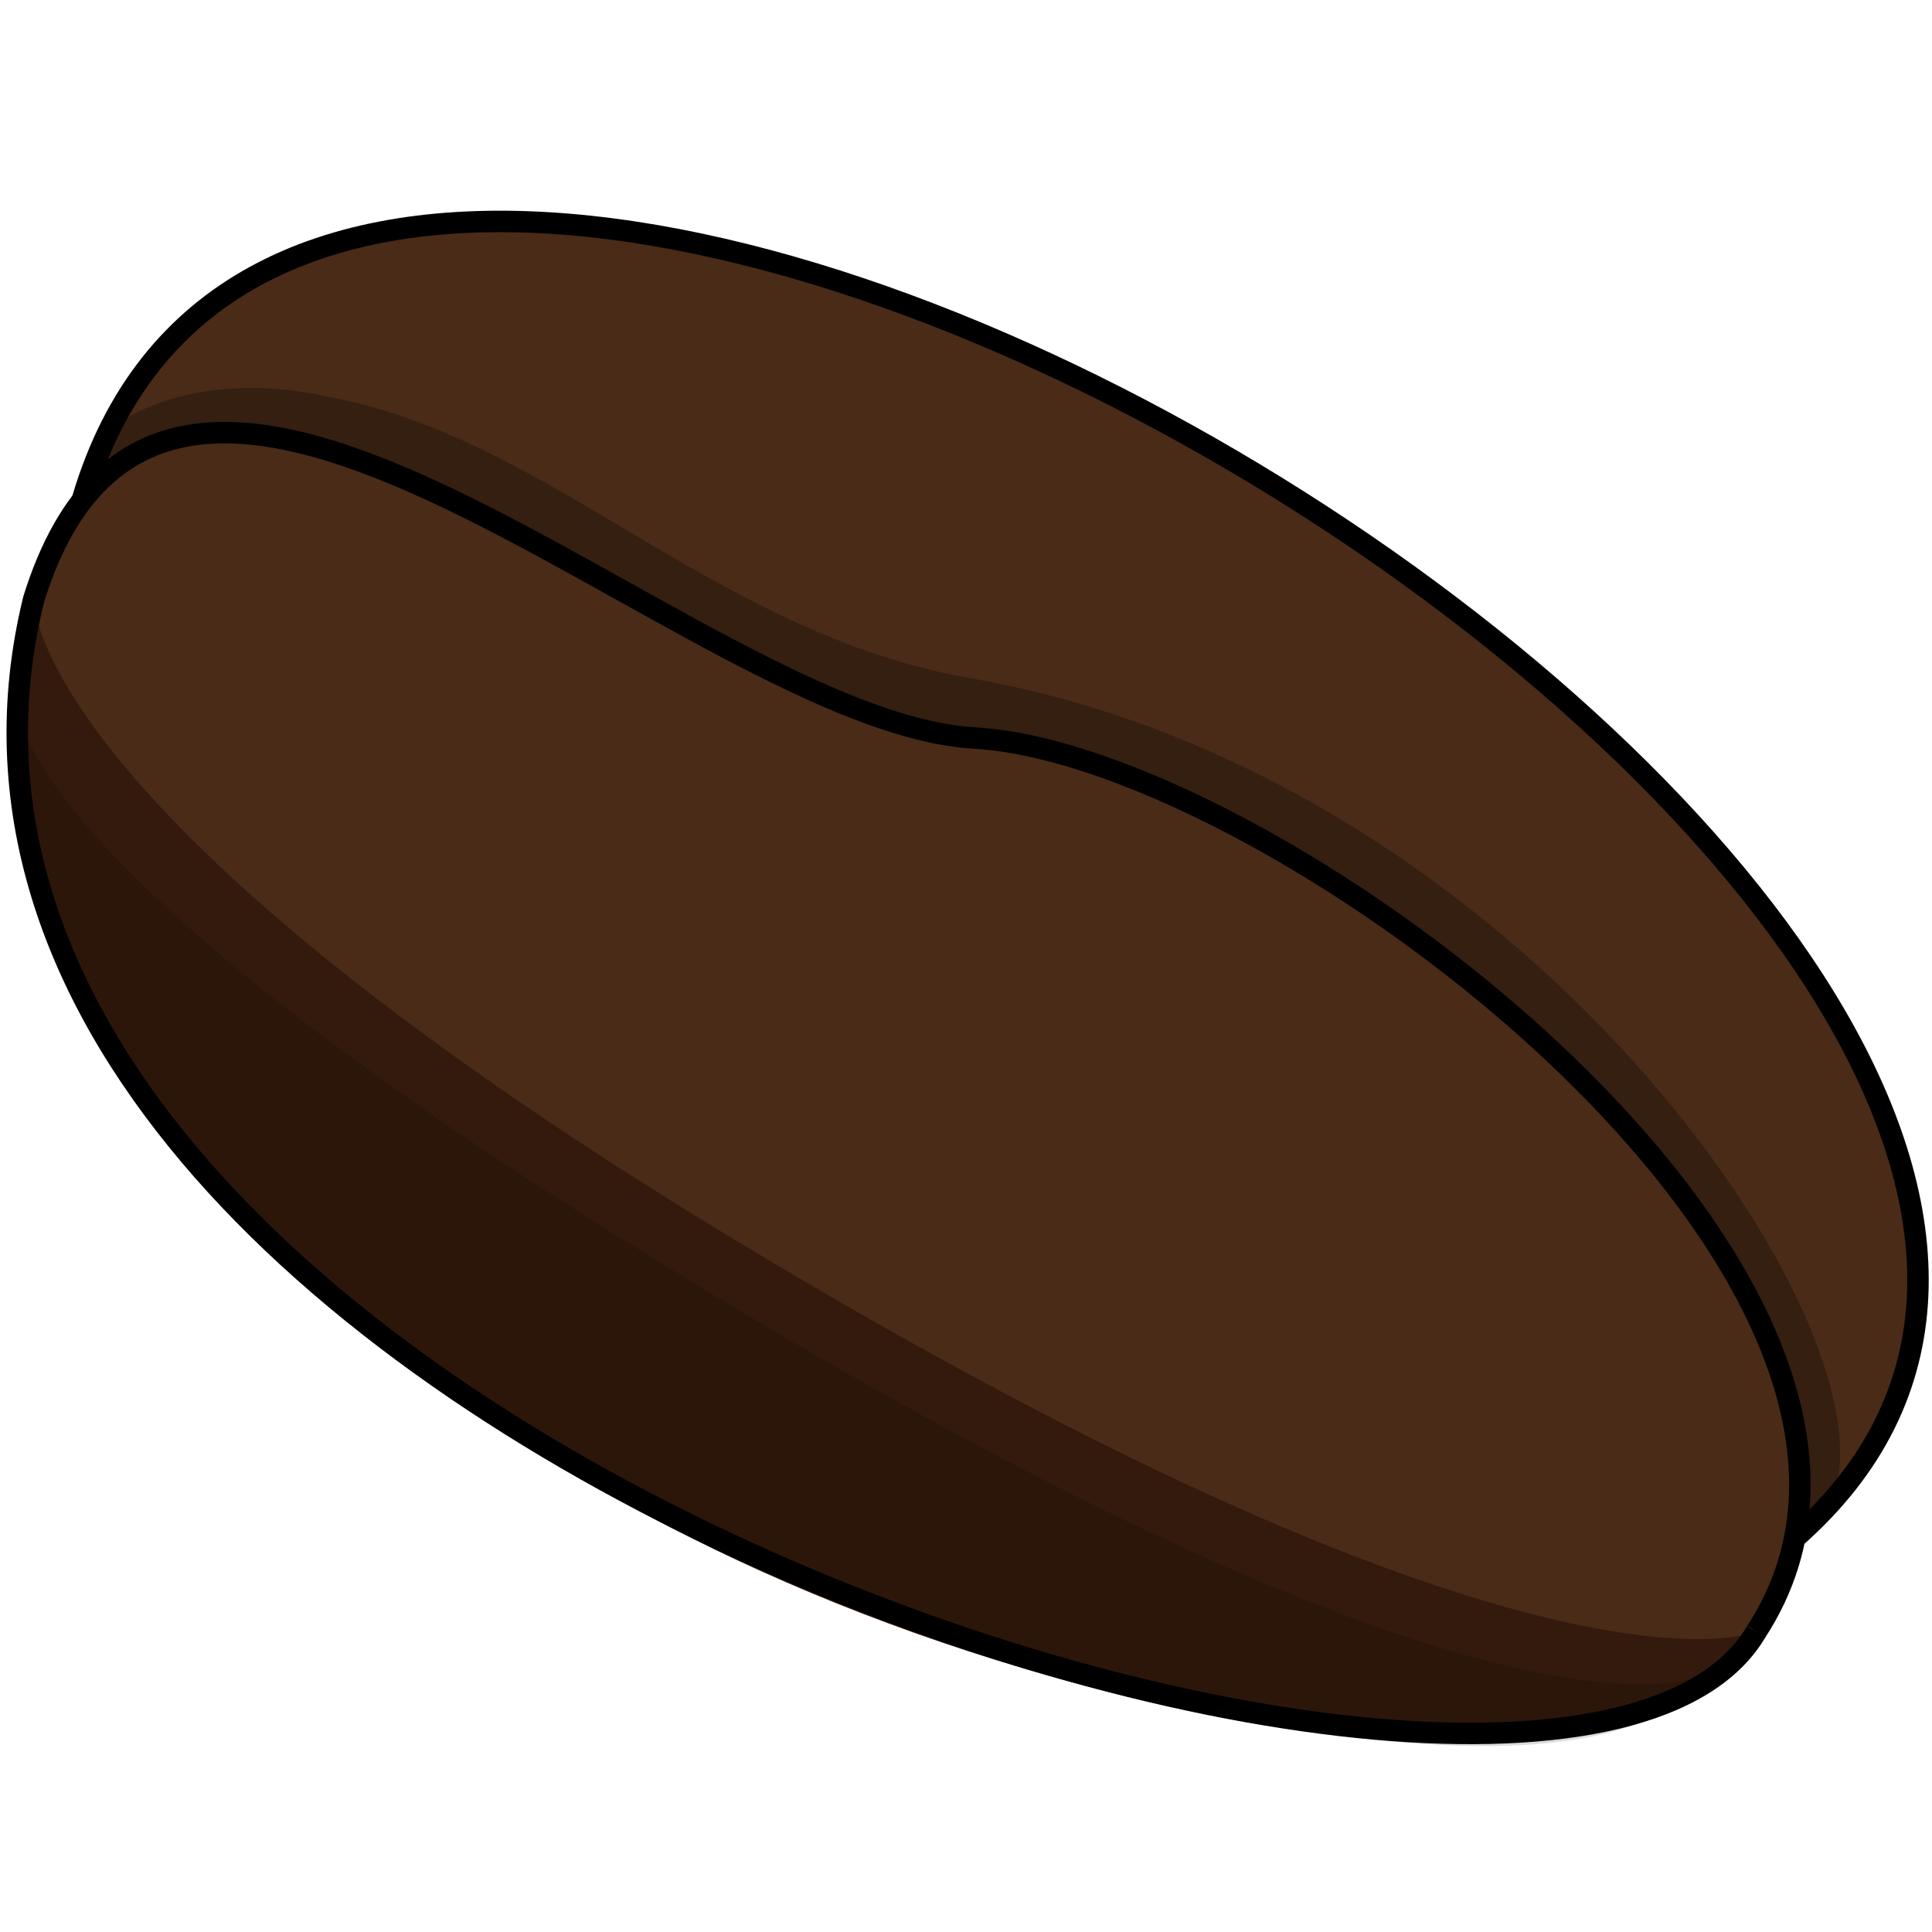
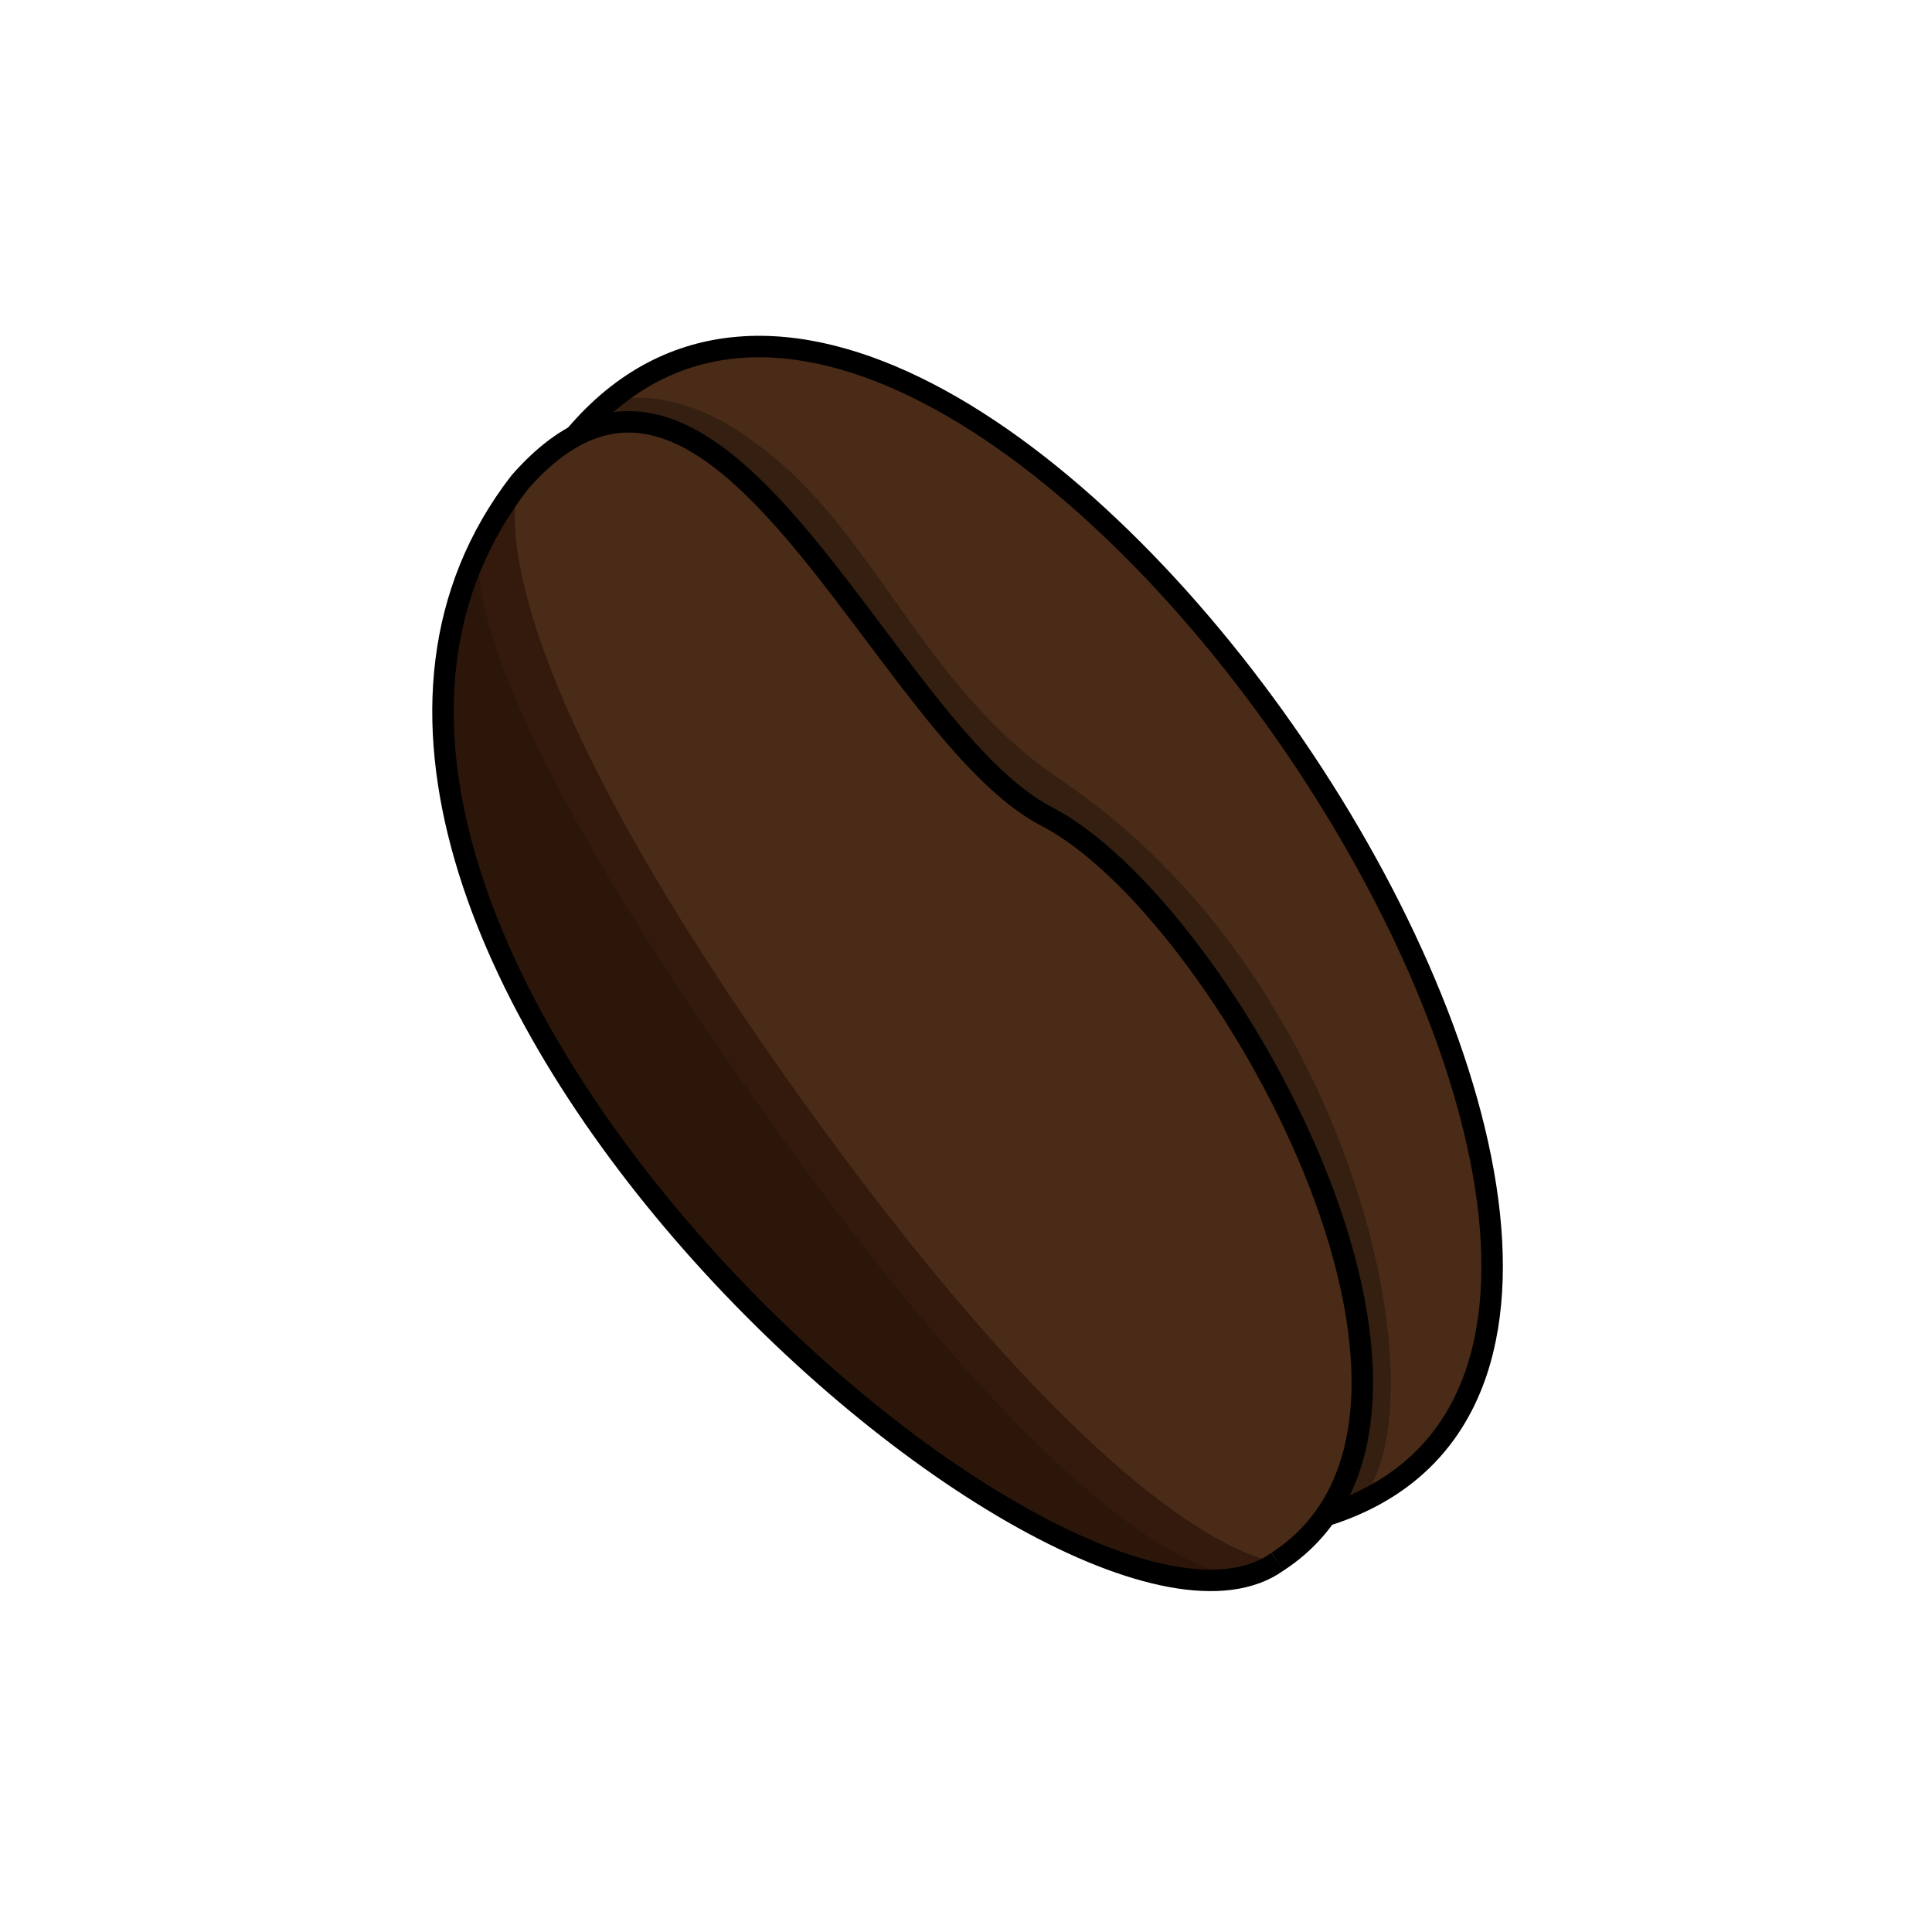
<svg xmlns="http://www.w3.org/2000/svg" id="Layer_1" data-name="Layer 1" viewBox="0 0 1080 1080">
  <defs>
    <style>.cls-1{fill:#492b17;}.cls-2{opacity:0.29;}.cls-3{fill:#331a0c;}.cls-4{fill:none;stroke:#000;stroke-miterlimit:10;stroke-width:12px;}.cls-5{opacity:0.14;}</style>
  </defs>
-   <path class="cls-1" d="M1002.83,860.15l-10.72,40.64s-2.86,49.48-119.79,17.36-211.44-76.74-211.44-76.74S505.07,769.84,443.78,731,312.69,659.64,271.64,617.53c0,0-250.21-142.19-253-282,0,0,2.75-21.53,27.53-56.62s49.94-32.55,84.21-36.92,127.29,39.24,156.46,54.95,198,118.72,244.1,114.16c123.78-12.23,318,158.58,387.55,229.63C1019.85,744.27,1002.83,860.15,1002.83,860.15Z" />
-   <path class="cls-1" d="M1004.35,853.38,1024,838.86s91.42-65.92,18.76-239.7c0,0-76.3-126.81-140.79-183.14S752.36,292.38,688.84,257.29s-128.33-72.26-185-88c0,0-204.31-102.95-377.94-4.61,0,0-40.59,26.94-59.47,65.54s-.1,19.33,12.52,51.49,95.56,92.8,123.35,110.84S401.52,509.15,419.67,551.78C468.4,666.22,711.52,754.57,807.22,781.4,946.75,820.52,1004.35,853.38,1004.35,853.38Z" />
-   <path class="cls-2" d="M1024,838.86l-21.21,21.29s27.73-85.59-81.26-211.93c0,0-166.58-198.17-384.67-236.86-61.72,5.47-306.49-169.23-384-169.4,0,0-74.24-16.12-106.73,36.9.87-2.86,13.93-38.21,13.93-38.21,51.23-37.71,121.17-19.19,121.17-19.19C307.18,243.45,398,354,543,379.25,849.74,432.77,1063.17,744,1024,838.86Z" />
-   <path class="cls-3" d="M981.72,912.17S868.18,961.55,450.77,716.92c-437.44-256.36-431.92-382-431.92-382S-9.59,467.88,62,585c42.18,69,208.16,278.09,579,366C925.75,1018.58,981.72,912.17,981.72,912.17Z" />
-   <path class="cls-4" d="M18.85,334.91C-94.2,794.55,870,1101.51,981.72,912.17" />
-   <path class="cls-4" d="M18.67,335.48c75.81-245.27,367.09,67.81,526.12,77.08,169.07,9.86,562.82,306.5,436.93,499.61" />
-   <path class="cls-4" d="M46.2,278.86c140.6-475.11,1320.5,263.73,956.63,581.29" />
-   <path class="cls-5" d="M952.46,936s-97,55.75-514.43-188.88C.6,490.78,10.08,394.1,10.08,394.1s-22.9,71.87,48.68,189c42.18,69,208.16,278.09,579,366C922.52,1016.67,952.46,936,952.46,936Z" />
+   <path class="cls-1" d="M740.61,847.36l-17.24,21.55s-14.88,29-76.43-21.52A958.52,958.52,0,0,1,540.61,744.94s-74.35-84.52-100.75-124.19-59.6-77.79-73-114c0,0-112.15-152.09-76.59-236.82,0,0,7.38-12.19,31.58-26.66s38.59-6.24,60.3.27S448,301,461.32,318.23s87.1,124.07,116,133.63c77.45,25.66,148.45,180,171.21,241.22C781.65,782.3,740.61,847.36,740.61,847.36Z" />
+   <path class="cls-1" d="M743.33,843.7,759,840.23s72.34-15.22,75-139c0,0-12-96.5-35.66-147.52s-56.81-114.14-85.55-152.15S655.12,324,625.35,299.42c0,0-95.08-116.3-225.33-103.53,0,0-31.5,5.36-53.09,23.51s-5.21,11.57-6.2,34.25,32.59,81.21,44.45,99.45,88.38,123.16,87.92,153.6c-1.25,81.72,121,199.59,171.21,241.22C717.54,808.61,743.33,843.7,743.33,843.7Z" />
+   <path class="cls-2" d="M759,840.23l-18.39,7.13s39.4-44,7.69-148.93c0,0-47.12-163.43-167.56-244.8-38.46-13.18-138.69-183.34-185.09-204.1,0,0-40.22-29.47-73.8-6.29,1.28-1.49,18.52-19.24,18.52-19.24,40.74-9,77.74,20.78,77.74,20.78,69.6,46.77,94.66,137.36,174.8,191.18C762.58,549.88,807.7,793.68,759,840.23Z" />
+   <path class="cls-3" d="M714.12,873s-81.21-.62-266.33-258.81C253.79,343.59,290.53,269.6,290.53,269.6s-52.43,72.28-40.68,161.68c6.92,52.67,50.78,222.5,249.64,374.17C652.25,922,714.12,873,714.12,873Z" />
+   <path class="cls-4" d="M290.53,269.6C100.45,515.49,596.74,956.88,714.12,873" />
+   <path class="cls-4" d="M290.27,269.9C401,142.82,492.28,408.49,585.15,456.45c98.73,51,255.82,334.11,129,416.52" />
+   <path class="cls-4" d="M321.85,243.24C532.57-4.6,1043.25,753.66,740.61,847.36" />
+   <path class="cls-5" d="M690.23,879.49s-73,7.61-258.11-250.58c-194-270.57-162.59-326.1-162.59-326.1s-32.86,37.06-21.11,126.46c6.93,52.67,50.78,222.5,249.64,374.17C650.82,919.94,690.23,879.49,690.23,879.49Z" />
</svg>
